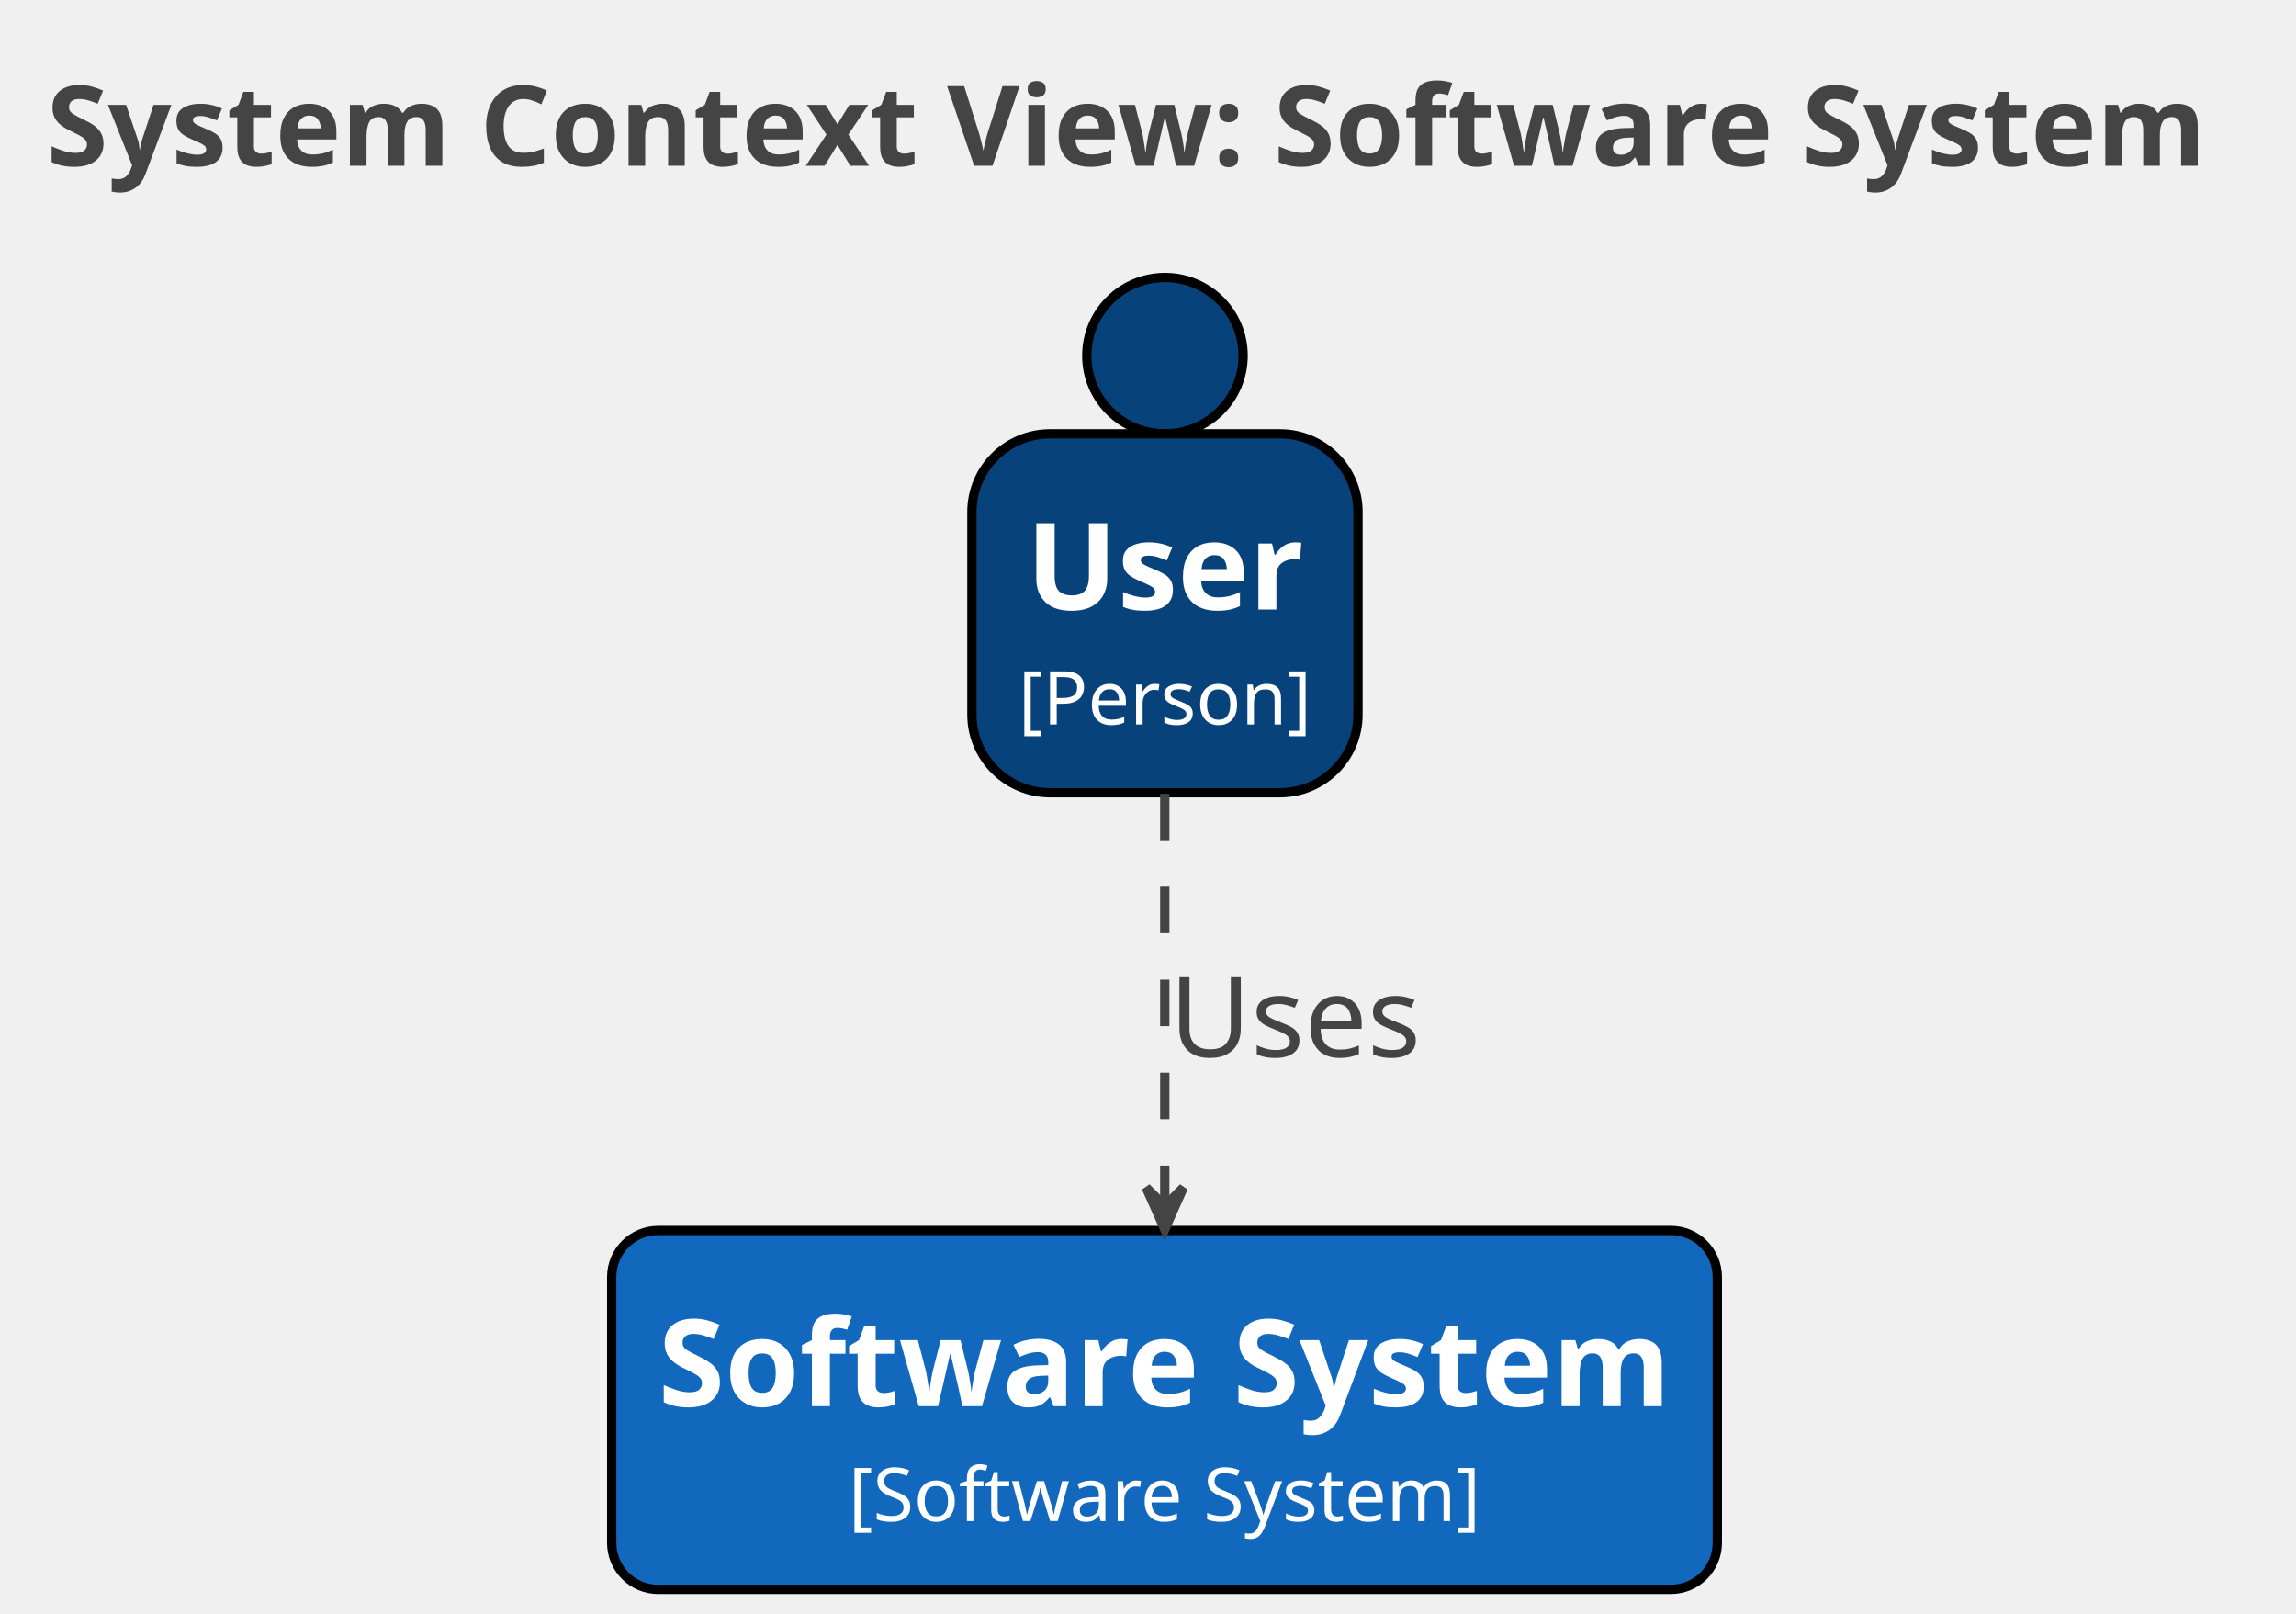
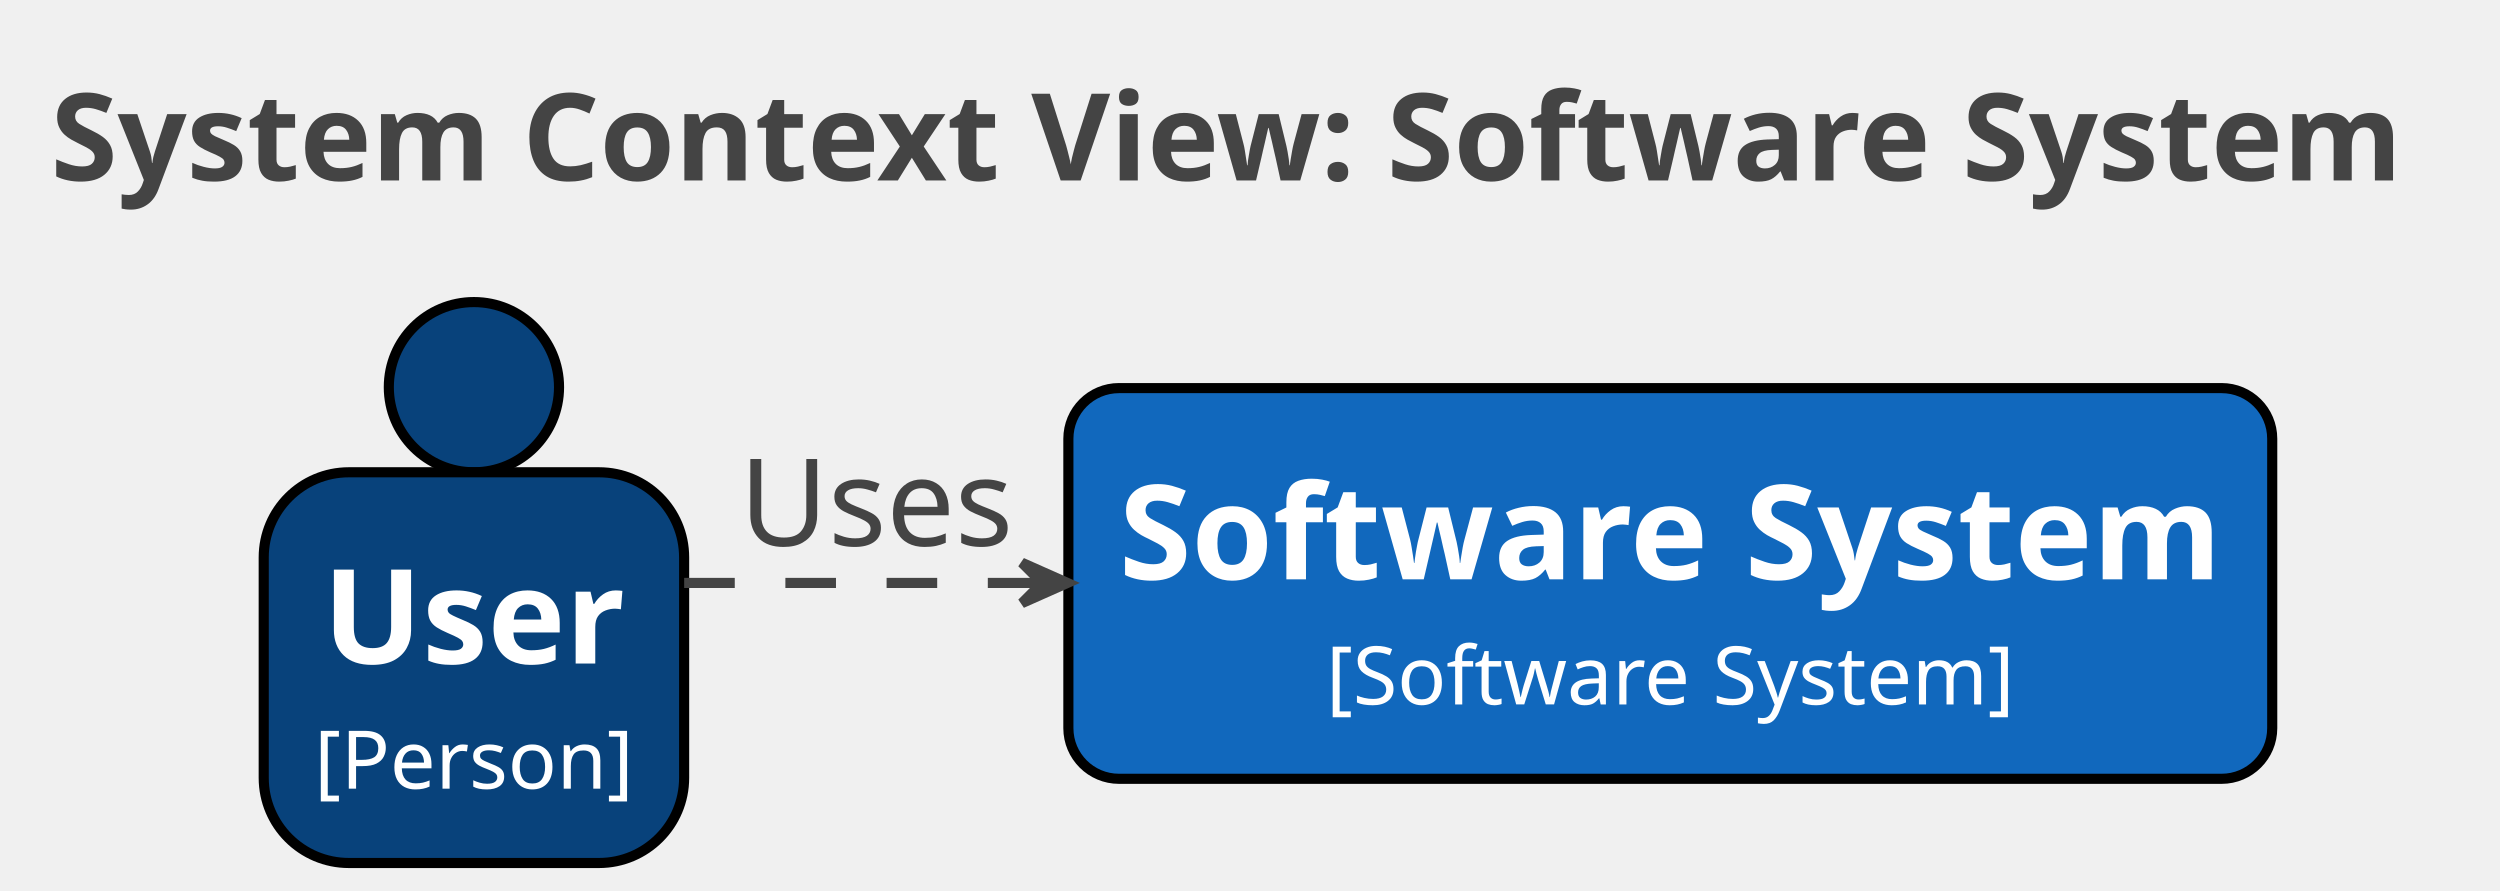
- <svg xmlns="http://www.w3.org/2000/svg" contentStyleType="text/css" data-diagram-type="DESCRIPTION" height="347px" preserveAspectRatio="none" style="width:494px;height:347px;background:#FFFFFF;" version="1.1" viewBox="0 0 494 347" width="494px" zoomAndPan="magnify">
+ <svg xmlns="http://www.w3.org/2000/svg" contentStyleType="text/css" data-diagram-type="DESCRIPTION" height="176px" preserveAspectRatio="none" style="width:494px;height:176px;background:#FFFFFF;" version="1.1" viewBox="0 0 494 176" width="494px" zoomAndPan="magnify">
  <defs />
  <g>
    <g class="title" data-source-line="1">
      <text fill="#444444" font-family="sans-serif" font-size="24" font-weight="bold" lengthAdjust="spacing" textLength="466.103" x="10" y="35.656">System Context View: Software System</text>
    </g>
    <g class="entity" data-qualified-name="User" data-source-line="49" id="ent0002">
-       <ellipse cx="250.647" cy="76.506" fill="#08427B" rx="16.818" ry="16.818" style="stroke:#000000;stroke-width:2;" />
-       <rect fill="#08427B" height="77.204" rx="16.818" ry="16.818" style="stroke:#000000;stroke-width:2;" width="83.072" x="209.111" y="93.323" />
-       <text fill="#FFFFFF" font-family="sans-serif" font-size="26" font-weight="bold" lengthAdjust="spacing" textLength="59.748" x="220.773" y="131.117">User</text>
-       <text fill="#FFFFFF" font-family="sans-serif" font-size="16" lengthAdjust="spacing" textLength="63.072" x="219.111" y="155.839">[Person]</text>
+       <ellipse cx="93.647" cy="76.506" fill="#08427B" rx="16.818" ry="16.818" style="stroke:#000000;stroke-width:2;" />
+       <rect fill="#08427B" height="77.204" rx="16.818" ry="16.818" style="stroke:#000000;stroke-width:2;" width="83.072" x="52.111" y="93.323" />
+       <text fill="#FFFFFF" font-family="sans-serif" font-size="26" font-weight="bold" lengthAdjust="spacing" textLength="59.748" x="63.773" y="131.117">User</text>
+       <text fill="#FFFFFF" font-family="sans-serif" font-size="16" lengthAdjust="spacing" textLength="63.072" x="62.111" y="155.839">[Person]</text>
    </g>
    <g class="entity" data-qualified-name="SoftwareSystem" data-source-line="50" id="ent0003">
-       <rect fill="#1168BD" height="77.204" rx="10" ry="10" style="stroke:#000000;stroke-width:2;" width="237.88" x="131.611" y="264.688" />
-       <text fill="#FFFFFF" font-family="sans-serif" font-size="26" font-weight="bold" lengthAdjust="spacing" textLength="116.896" x="141.611" y="302.482">Software</text>
-       <text fill="#FFFFFF" font-family="sans-serif" font-size="26" font-weight="bold" lengthAdjust="spacing" textLength="6.76" x="258.507" y="302.482"> </text>
-       <text fill="#FFFFFF" font-family="sans-serif" font-size="26" font-weight="bold" lengthAdjust="spacing" textLength="94.224" x="265.267" y="302.482">System</text>
-       <text fill="#FFFFFF" font-family="sans-serif" font-size="16" lengthAdjust="spacing" textLength="72.192" x="182.559" y="327.204">[Software</text>
-       <text fill="#FFFFFF" font-family="sans-serif" font-size="16" lengthAdjust="spacing" textLength="4.16" x="254.751" y="327.204"> </text>
-       <text fill="#FFFFFF" font-family="sans-serif" font-size="16" lengthAdjust="spacing" textLength="59.632" x="258.911" y="327.204">System]</text>
+       <rect fill="#1168BD" height="77.204" rx="10" ry="10" style="stroke:#000000;stroke-width:2;" width="237.88" x="211.111" y="76.688" />
+       <text fill="#FFFFFF" font-family="sans-serif" font-size="26" font-weight="bold" lengthAdjust="spacing" textLength="116.896" x="221.111" y="114.482">Software</text>
+       <text fill="#FFFFFF" font-family="sans-serif" font-size="26" font-weight="bold" lengthAdjust="spacing" textLength="6.76" x="338.007" y="114.482"> </text>
+       <text fill="#FFFFFF" font-family="sans-serif" font-size="26" font-weight="bold" lengthAdjust="spacing" textLength="94.224" x="344.767" y="114.482">System</text>
+       <text fill="#FFFFFF" font-family="sans-serif" font-size="16" lengthAdjust="spacing" textLength="72.192" x="262.059" y="139.204">[Software</text>
+       <text fill="#FFFFFF" font-family="sans-serif" font-size="16" lengthAdjust="spacing" textLength="4.16" x="334.251" y="139.204"> </text>
+       <text fill="#FFFFFF" font-family="sans-serif" font-size="16" lengthAdjust="spacing" textLength="59.632" x="338.411" y="139.204">System]</text>
    </g>
    <g class="link" data-entity-1="ent0002" data-entity-2="ent0003" data-link-type="dependency" data-source-line="52" id="lnk4">
-       <path d="M250.611,170.738 C250.611,200.858 250.611,231.508 250.611,258.458" fill="none" id="User-to-SoftwareSystem" style="stroke:#444444;stroke-width:2;stroke-dasharray:10,10;" />
-       <polygon fill="#444444" points="250.611,264.458,254.611,255.458,250.611,259.458,246.611,255.458,250.611,264.458" style="stroke:#444444;stroke-width:2;" />
-       <text fill="#444444" font-family="sans-serif" font-size="24" lengthAdjust="spacing" textLength="54.072" x="251.611" y="227.344">Uses</text>
+       <path d="M135.191,115.188 C156.431,115.188 177.641,115.188 204.921,115.188" fill="none" id="User-to-SoftwareSystem" style="stroke:#444444;stroke-width:2;stroke-dasharray:10,10;" />
+       <polygon fill="#444444" points="210.921,115.188,201.921,111.188,205.921,115.188,201.921,119.188,210.921,115.188" style="stroke:#444444;stroke-width:2;" />
+       <text fill="#444444" font-family="sans-serif" font-size="24" lengthAdjust="spacing" textLength="54.072" x="146.111" y="107.844">Uses</text>
    </g>
  </g>
</svg>
